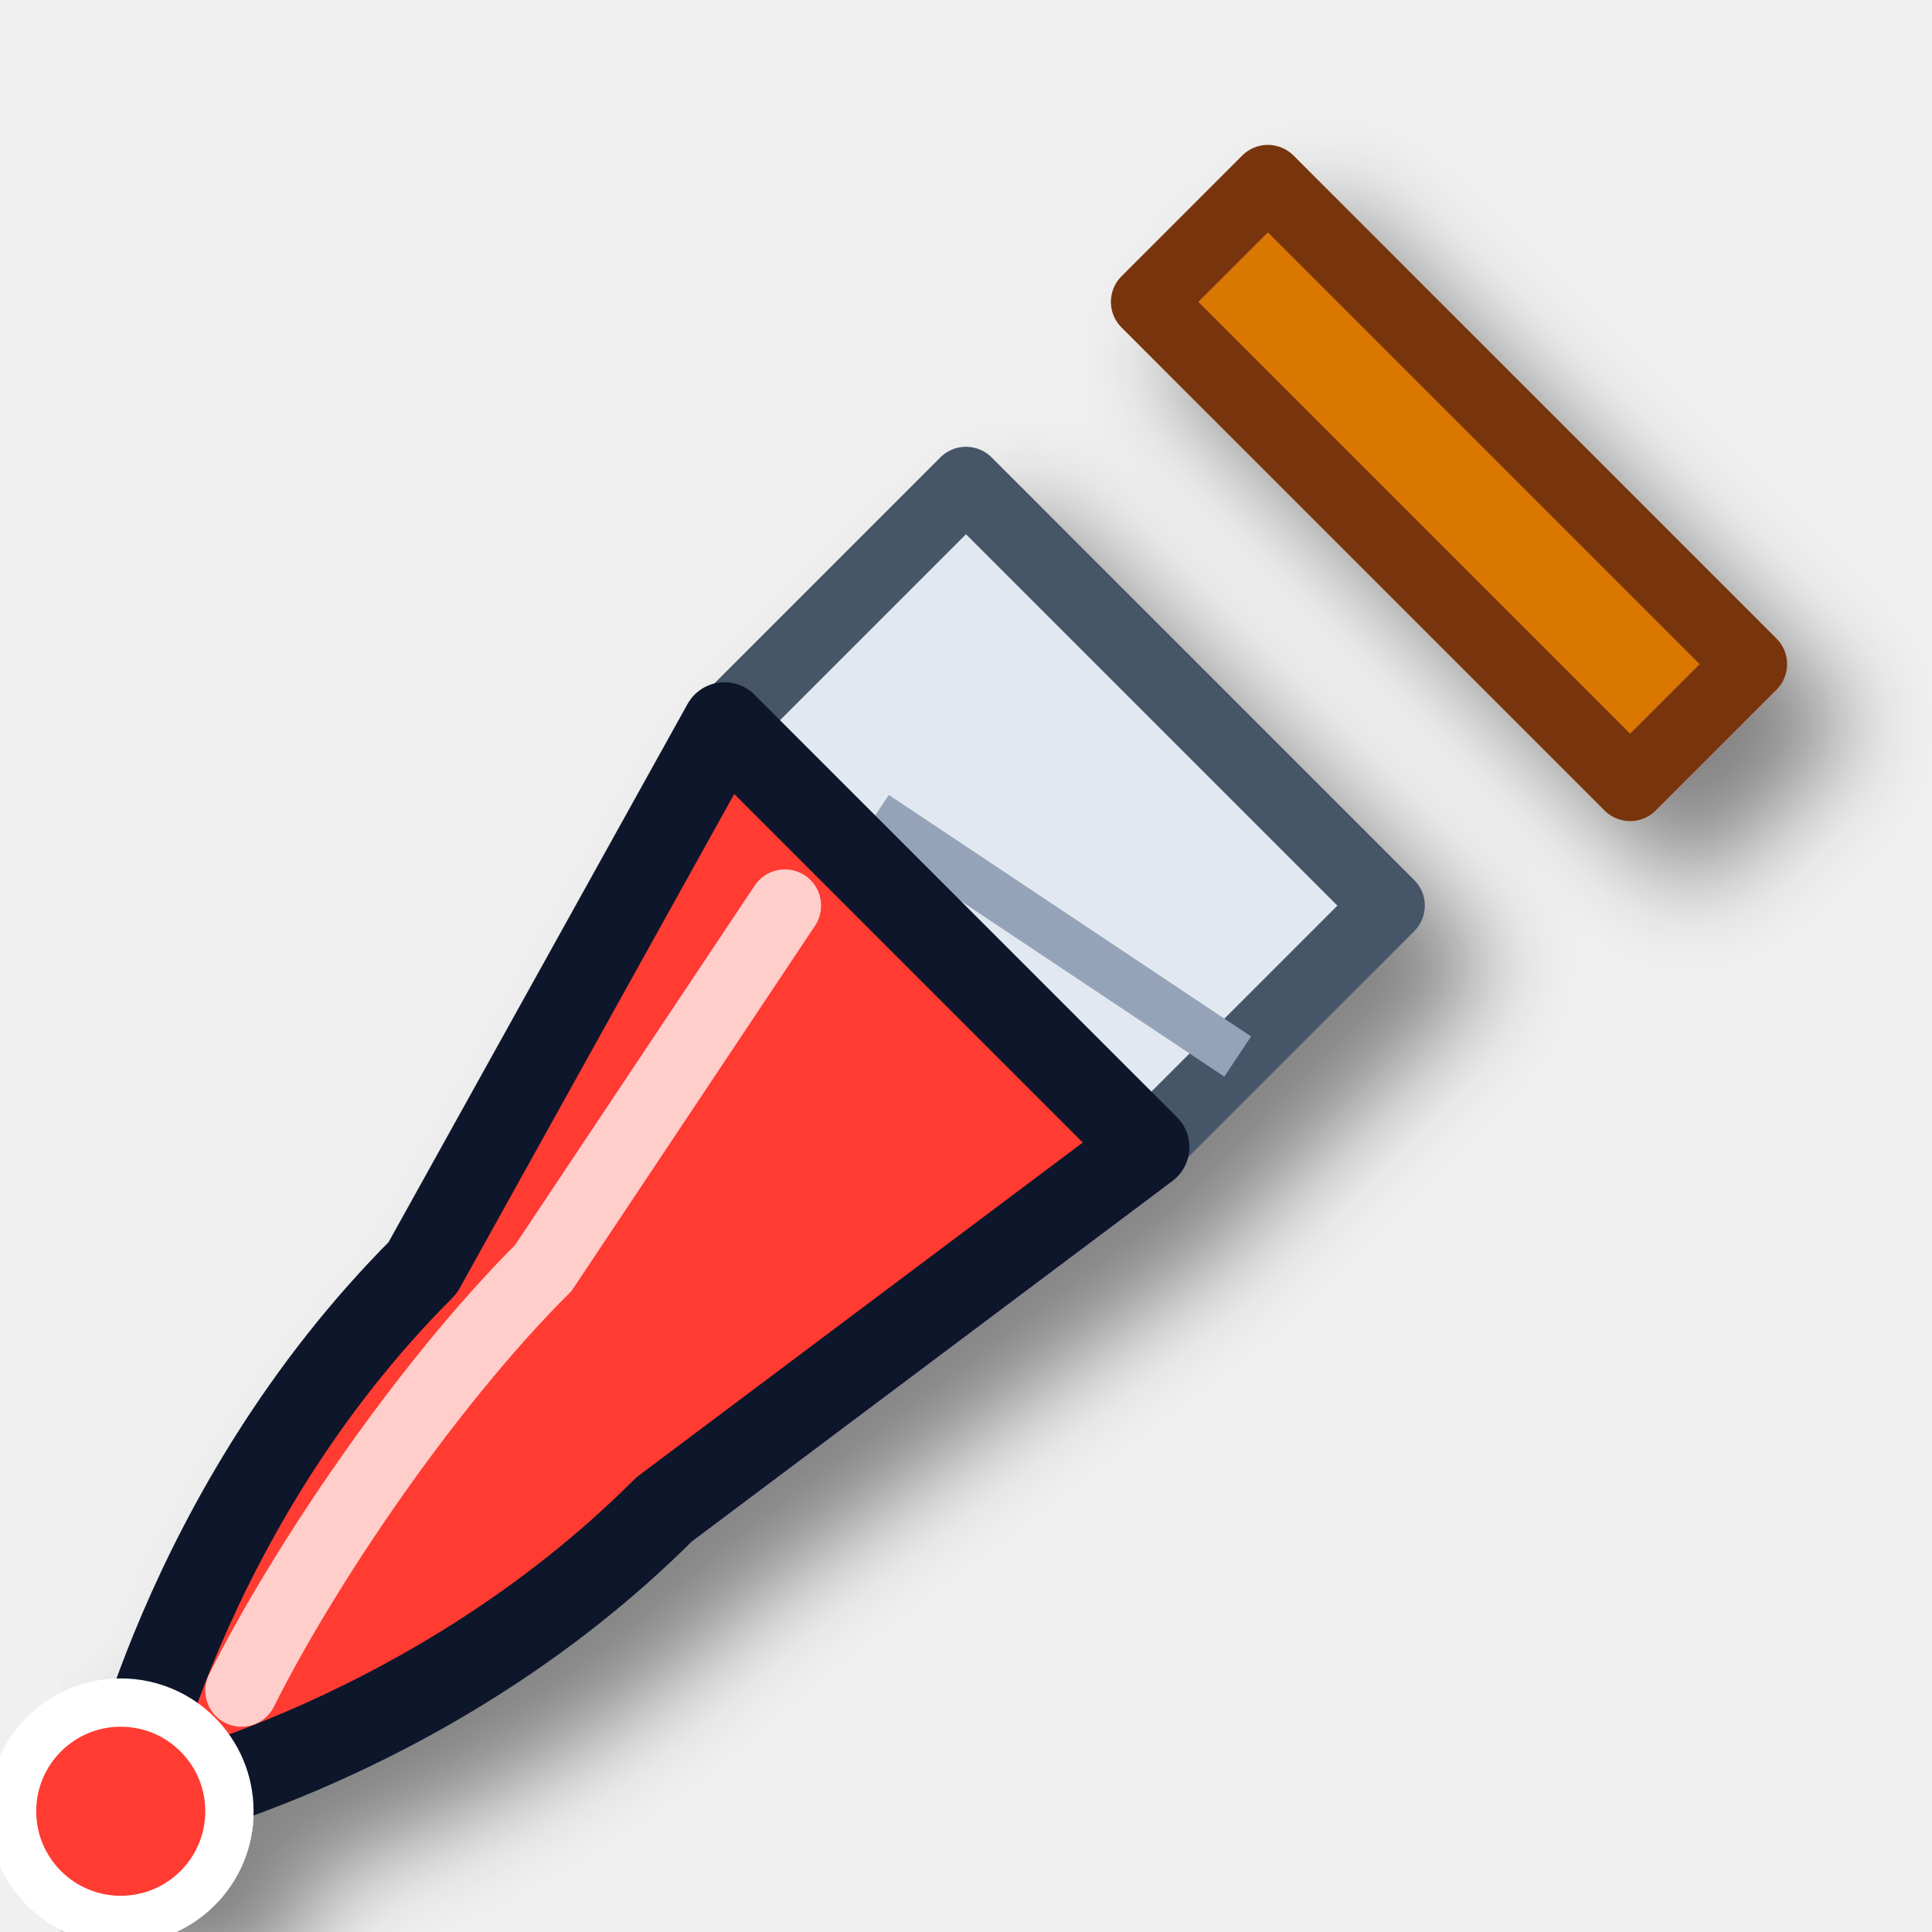
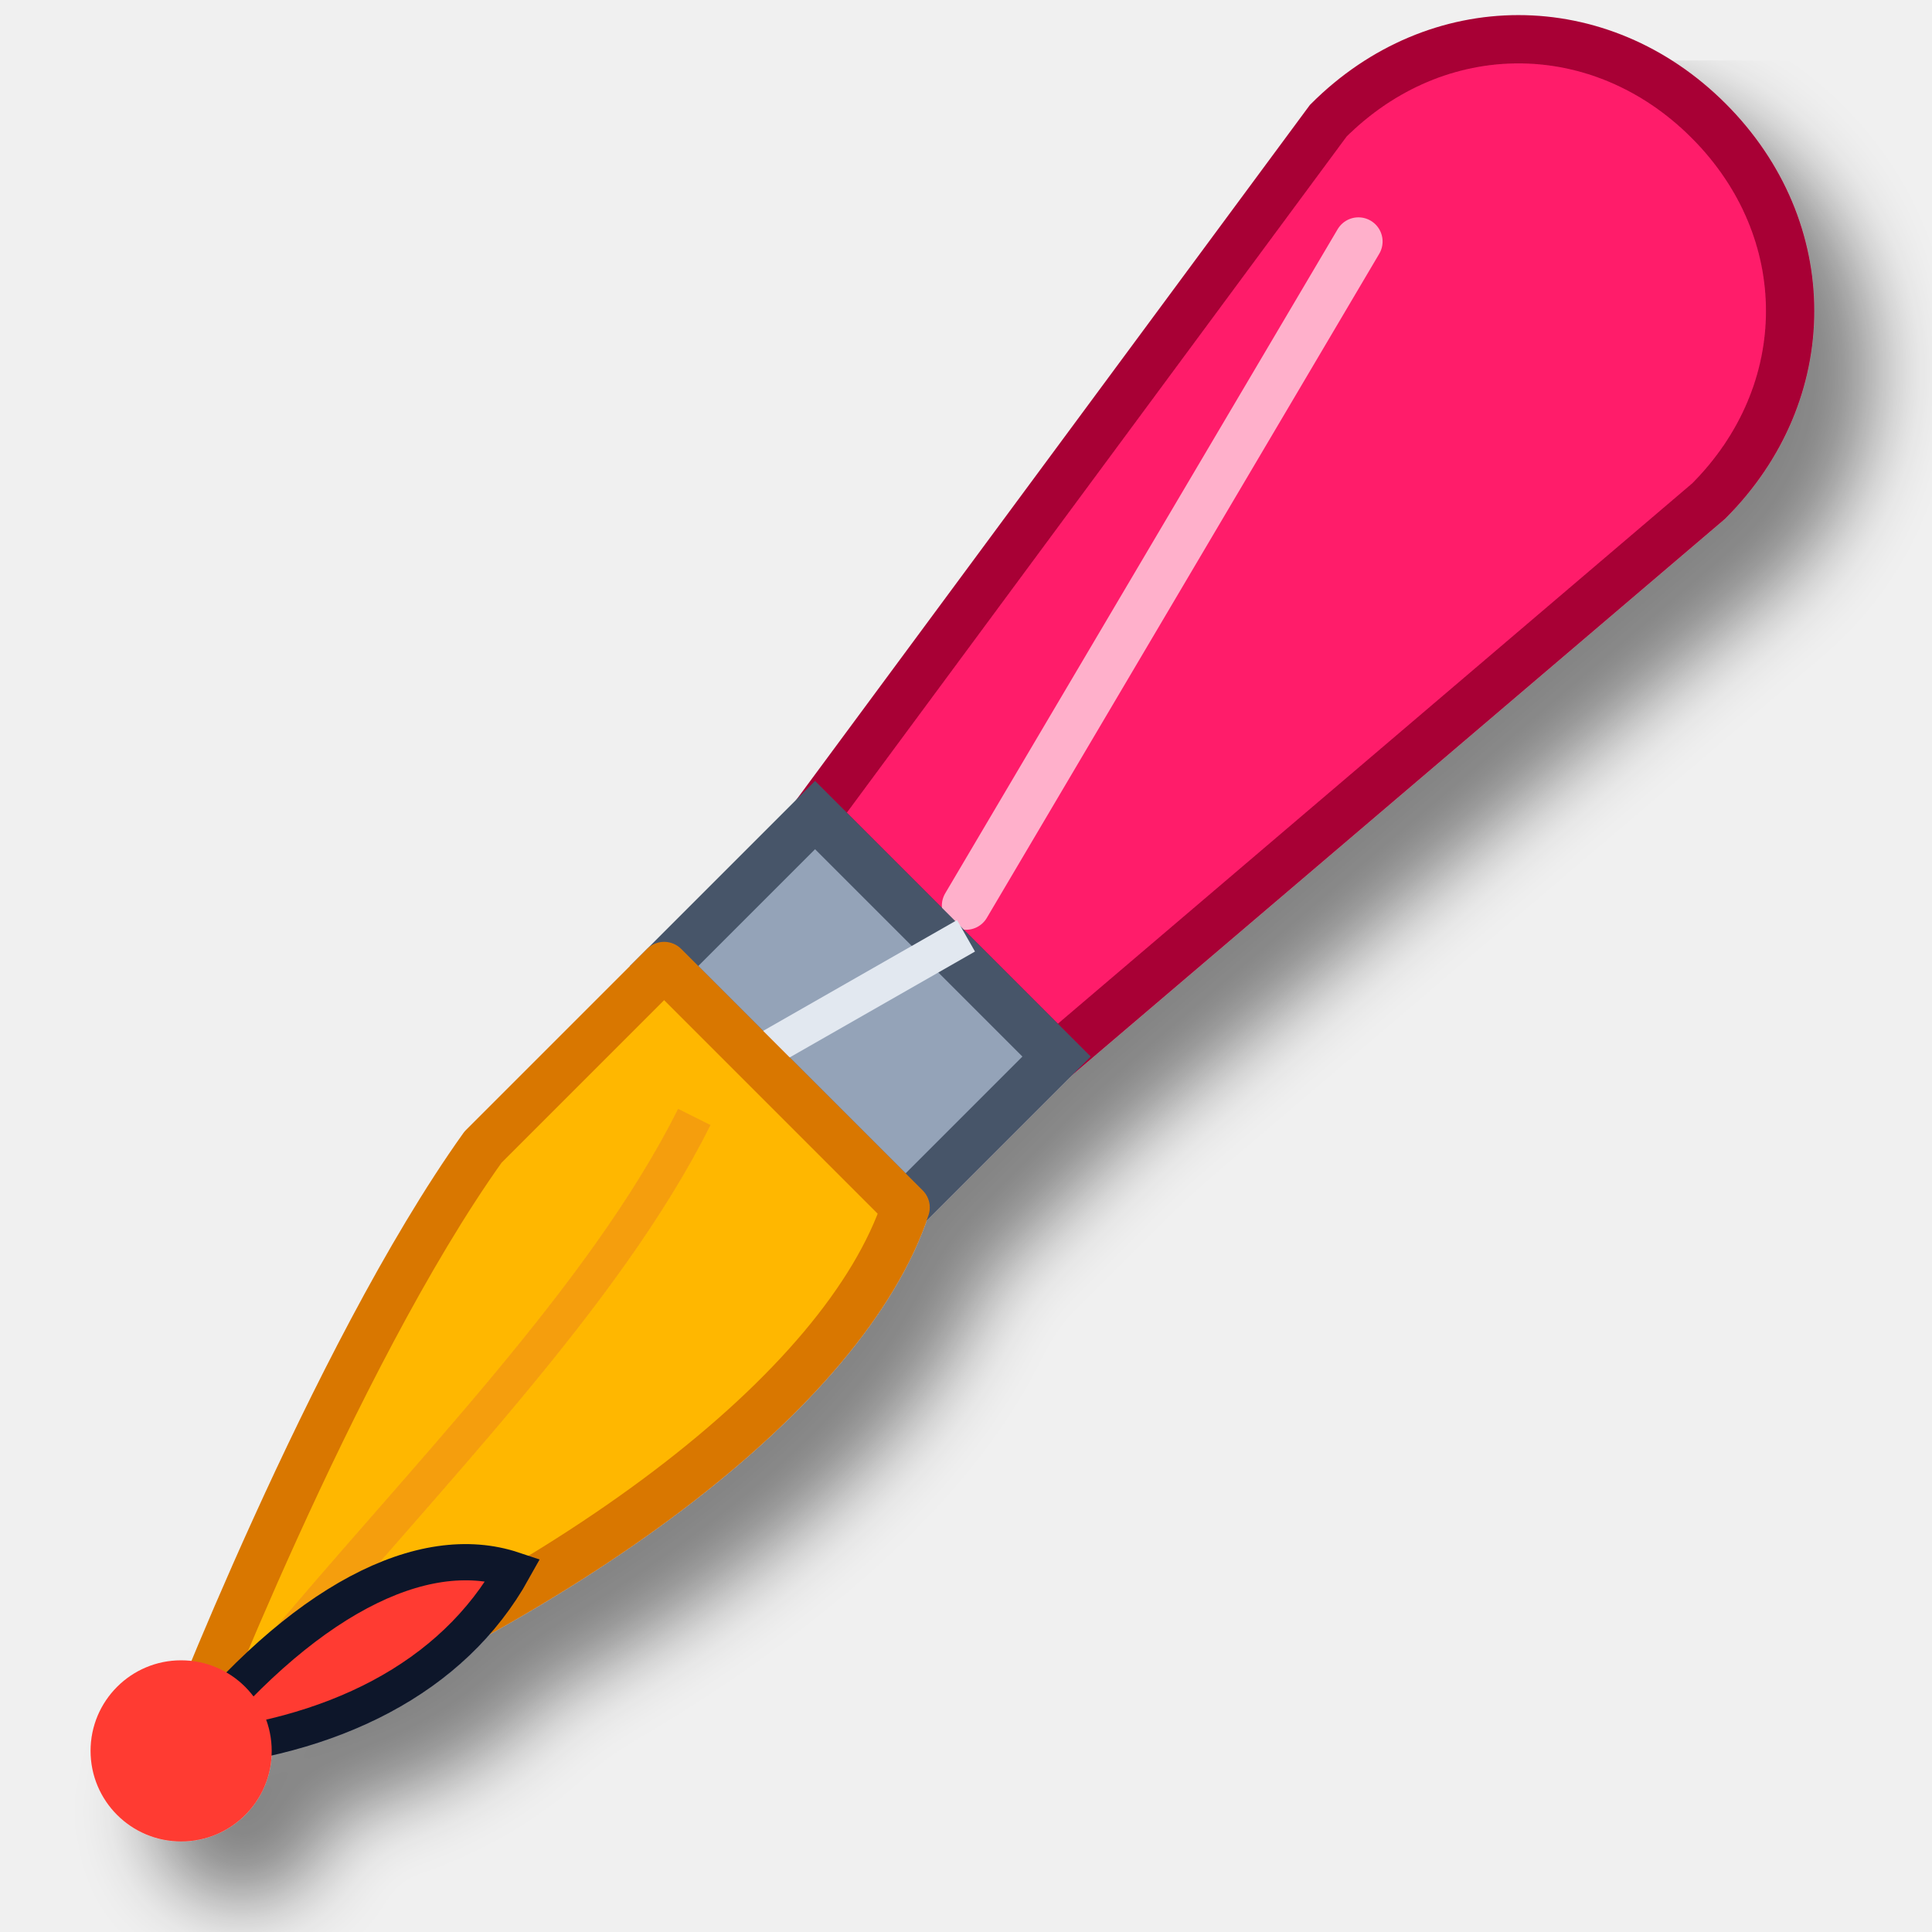
<svg xmlns="http://www.w3.org/2000/svg" width="32" height="32" viewBox="0 0 32 32">
  <defs>
    <filter id="shadow" x="-20%" y="-20%" width="150%" height="150%">
-       <feDropShadow dx="1" dy="1" stdDeviation="0.8" flood-color="#000000" flood-opacity="0.45" />
+       <feDropShadow dx="1" dy="1" stdDeviation="0.6" flood-color="#000000" flood-opacity="0.45" />
    </filter>
  </defs>
  <g filter="url(#shadow)">
-     <path d="M21,3 L29,11 L27,13 L19,5 Z" fill="#D97706" stroke="#78350F" stroke-width="1.2" stroke-linejoin="round" />
-     <path d="M16,8 L23,15 L19,19 L12,12 Z" fill="#E2E8F0" stroke="#475569" stroke-width="1.2" stroke-linejoin="round" />
-     <line x1="14.5" y1="13.5" x2="20.5" y2="17.5" stroke="#94A3B8" stroke-width="0.8" />
-     <path d="M12,12 L19,19 L11,25 C7,29 2,30 2,30 C2,30 3,25 7,21 Z" fill="#FF3B30" stroke="#0F172A" stroke-width="1.4" stroke-linejoin="round" />
-     <path d="M13,15 L9,21 C7,23 5,26 4,28" stroke="rgba(255,255,255,0.75)" stroke-width="1.2" stroke-linecap="round" fill="none" />
-     <circle cx="2" cy="30" r="1.8" fill="#FF3B30" stroke="#FFFFFF" stroke-width="0.8" />
+     <path d="M22,2 C23.8,0.2 26.5,0.2 28.3,2 C30.1,3.8 30.1,6.5 28.3,8.3 L17.5,17.5 L13.5,13.5 L22,2 Z" fill="#FF1D6B" stroke="#A80036" stroke-width="0.8" />
+     <line x1="22.5" y1="4" x2="16" y2="15" stroke="rgba(255,255,255,0.65)" stroke-width="0.8" stroke-linecap="round" />
+     <path d="M13.5,13.5 L17.5,17.5 L15,20 L11,16 Z" fill="#94A3B8" stroke="#475569" stroke-width="0.8" />
+     <line x1="12.5" y1="17.5" x2="16" y2="15.5" stroke="#E2E8F0" stroke-width="0.6" />
+     <path d="M11,16 L15,20 C14,23 9.5,26.5 3,29 C3,29 5.5,22.5 8,19 Z" fill="#FFB703" stroke="#D97706" stroke-width="0.8" stroke-linejoin="round" />
+     <path d="M11.5,18.5 C10,21.5 7,24.5 4.5,27.5" stroke="#F59E0B" stroke-width="0.6" fill="none" />
+     <path id="brushDip" d="M3,29 C5,26.5 7,25.5 8.5,26 C7.5,27.8 5.5,28.8 3,29 Z" fill="#FF3B30" stroke="#0F172A" stroke-width="0.6" />
+     <circle id="brushTipDot" cx="3" cy="29" r="1.5" fill="#FF3B30" />
  </g>
</svg>
